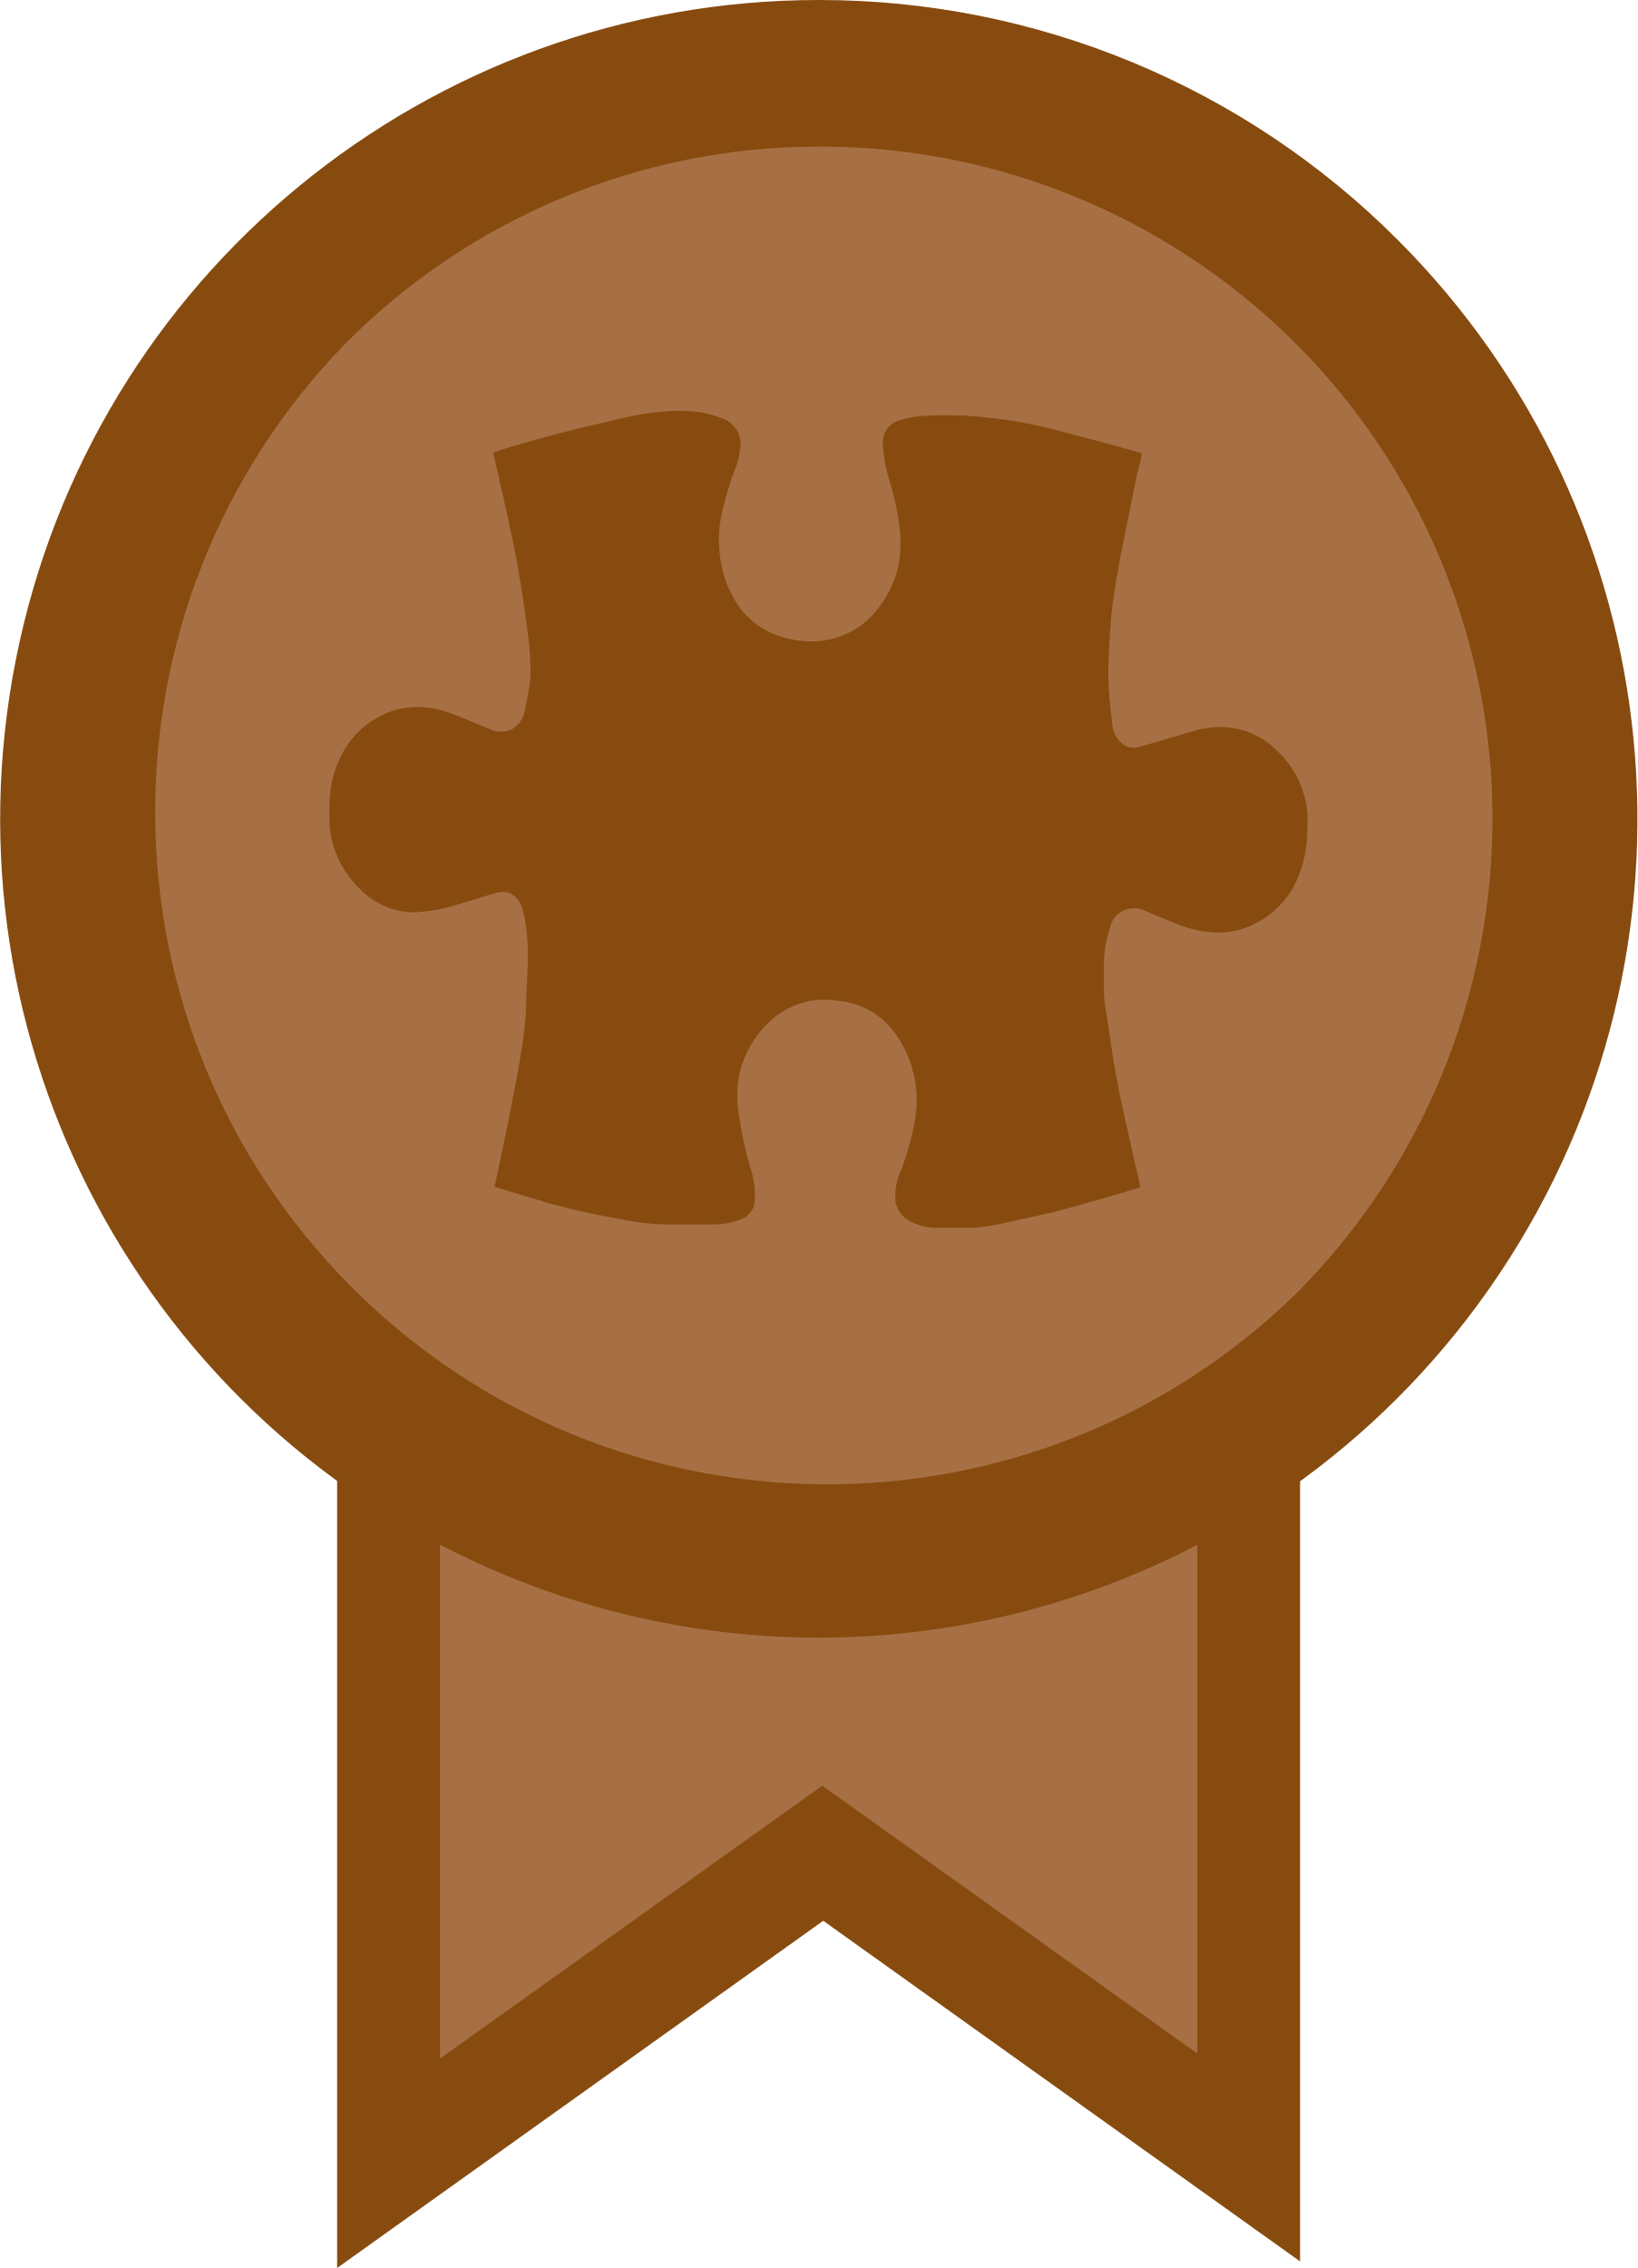
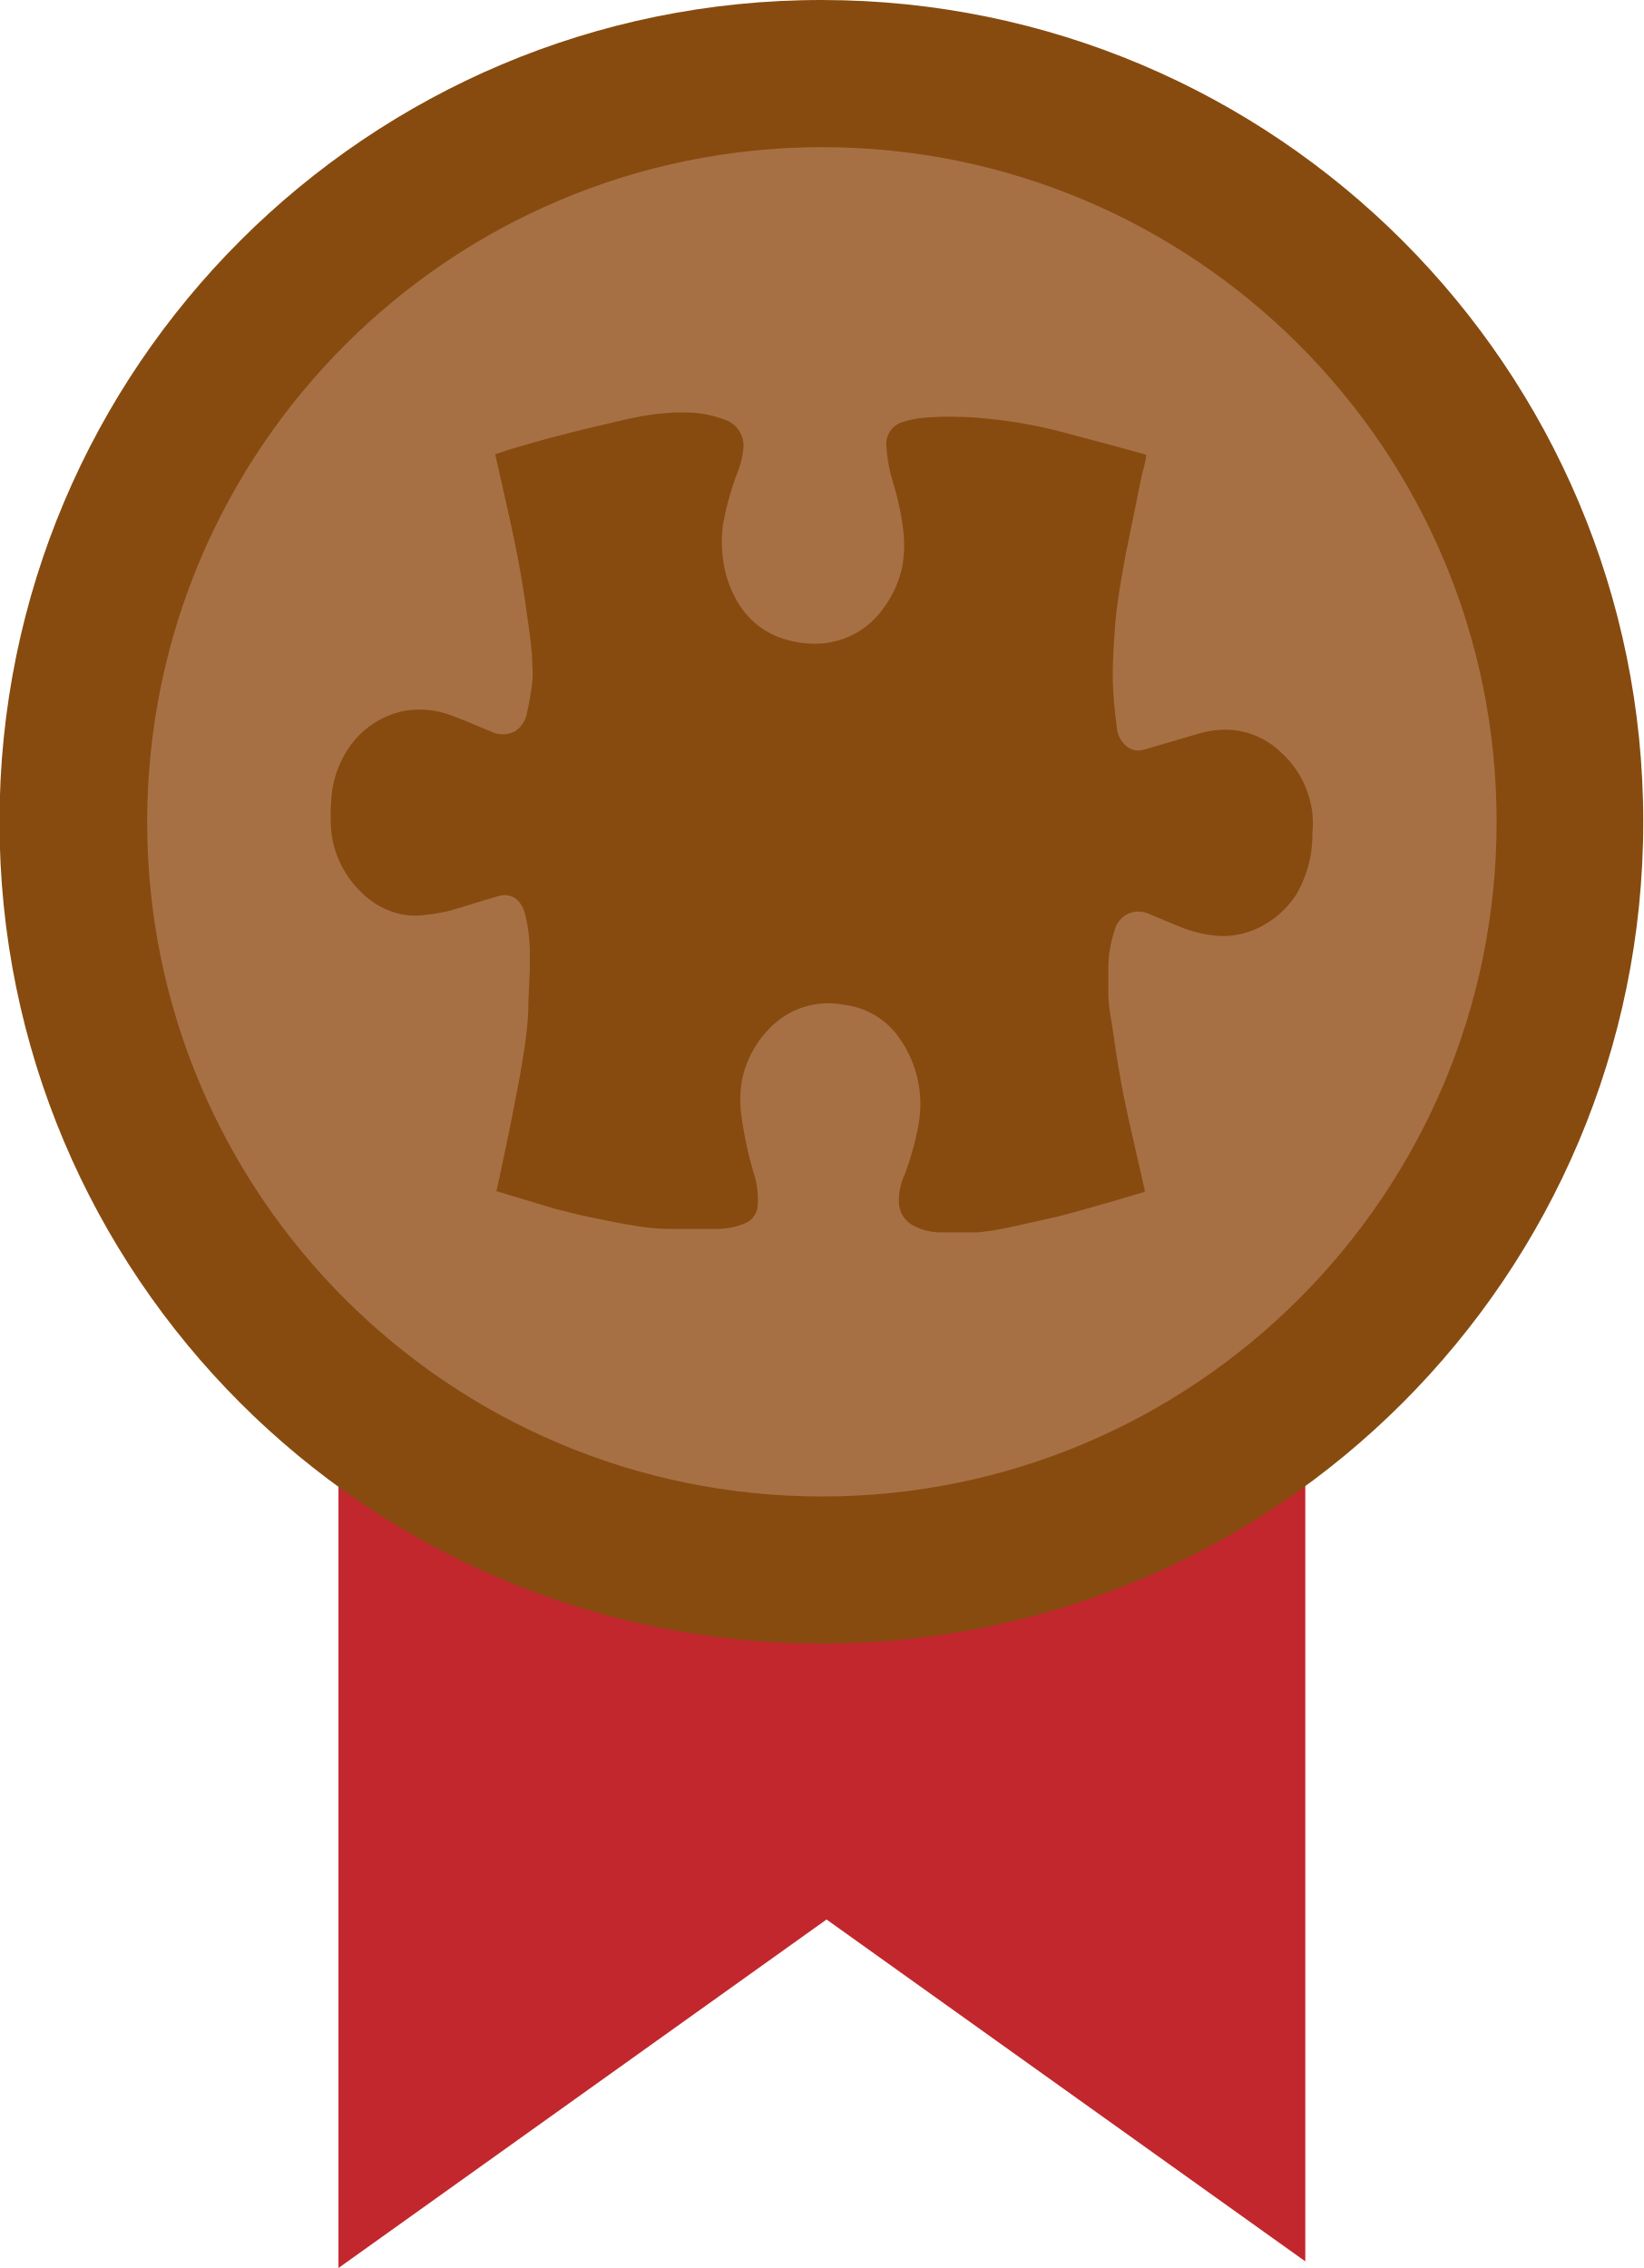
- <svg xmlns="http://www.w3.org/2000/svg" viewBox="0 0 67.02 92.82">
+ <svg xmlns="http://www.w3.org/2000/svg" viewBox="0 0 67.02 92.48">
  <defs>
-     <style>.cls-1{fill:#874b0f;}.cls-2{fill:#a77044;}</style>
+     <style>.cls-1{fill:#c1272d;}.cls-2{fill:#a77044;}.cls-3{fill:#874b0f;}</style>
  </defs>
  <g id="Layer_2" data-name="Layer 2">
    <g id="Layer_1-2" data-name="Layer 1">
-       <polygon class="cls-1" points="33.7 78.61 53.22 92.55 53.22 53.39 13.8 53.39 13.8 92.82 33.7 78.61" />
-       <polygon class="cls-2" points="33.66 73.08 49.01 84.04 49.01 53.25 18.01 53.25 18.01 84.25 33.66 73.08" />
-       <path class="cls-2" d="M33.51,64A30.51,30.51,0,0,1,11.94,11.94,30.5,30.5,0,0,1,55.08,55.08,30.27,30.27,0,0,1,33.51,64Z" />
-       <path class="cls-1" d="M33.51,6A27.51,27.51,0,0,1,53,53a27.51,27.51,0,0,1-38.9-38.9A27.3,27.3,0,0,1,33.51,6m0-6a33.51,33.51,0,1,0,23.7,9.81A33.43,33.43,0,0,0,33.51,0Z" />
-       <path class="cls-1" d="M20.24,48.57c.08-.36.16-.71.23-1.06.19-.9.38-1.8.55-2.71.14-.69.26-1.39.37-2.09.07-.51.13-1,.15-1.54,0-.7.08-1.4.06-2.09a6.78,6.78,0,0,0-.2-1.85c-.18-.58-.57-.83-1.08-.69-.68.19-1.36.42-2,.6a8.05,8.05,0,0,1-1,.17,2.88,2.88,0,0,1-1.53-.21,3.23,3.23,0,0,1-1-.66,4.07,4.07,0,0,1-1.29-2.59,9.17,9.17,0,0,1,0-1.17,4.22,4.22,0,0,1,.73-2.2A3.58,3.58,0,0,1,16.42,29a3.62,3.62,0,0,1,1.95.16c.55.2,1.09.44,1.63.66a1.08,1.08,0,0,0,1,0,1.14,1.14,0,0,0,.48-.72,12.74,12.74,0,0,0,.22-1.26,3.67,3.67,0,0,0,0-.74c0-.54-.08-1.07-.15-1.6-.1-.74-.21-1.48-.34-2.22s-.26-1.33-.4-2c-.2-.91-.41-1.82-.62-2.76l.71-.23c.6-.17,1.19-.35,1.79-.5.79-.21,1.58-.4,2.37-.58.45-.11.9-.21,1.35-.28s.71-.08,1.07-.11c.11,0,.21,0,.32,0a4.52,4.52,0,0,1,1.74.29,1.11,1.11,0,0,1,.76,1.25,3.22,3.22,0,0,1-.23.9,11.9,11.9,0,0,0-.59,2.12,5.27,5.27,0,0,0,0,1.43,4.55,4.55,0,0,0,.6,1.75A3.33,3.33,0,0,0,31.8,26a4.29,4.29,0,0,0,1.13.24,3.52,3.52,0,0,0,1.48-.2A3.37,3.37,0,0,0,36,24.83a4.37,4.37,0,0,0,.78-1.69,5,5,0,0,0,.05-1.5,11.23,11.23,0,0,0-.43-2,6.22,6.22,0,0,1-.26-1.43.93.93,0,0,1,.66-1,4,4,0,0,1,.91-.18A12,12,0,0,1,39.13,17c.55,0,1.11.07,1.66.13a19.91,19.91,0,0,1,2.94.6c1,.26,2,.53,3,.81l0,0c0,.27-.11.54-.17.81-.22,1.1-.45,2.19-.67,3.29-.12.66-.24,1.32-.33,2-.07.46-.1.92-.13,1.38s-.07,1.15-.06,1.72.08,1.25.16,1.88a1.13,1.13,0,0,0,.44.84.76.76,0,0,0,.63.12l2.22-.65a3.86,3.86,0,0,1,1.35-.17,3.26,3.26,0,0,1,2.05.91,4,4,0,0,1,.94,1.26,4.18,4.18,0,0,1,.35,1.22,4.68,4.68,0,0,1,0,.83,4.82,4.82,0,0,1-.66,2.5,3.81,3.81,0,0,1-1.53,1.35,3.32,3.32,0,0,1-1.8.32,5.36,5.36,0,0,1-1.51-.4l-1.25-.52a1,1,0,0,0-1.32.73,4.75,4.75,0,0,0-.25,1.45c0,.38,0,.75,0,1.13s.08.84.15,1.26c.11.78.23,1.56.37,2.33.1.57.23,1.14.35,1.7.2.9.41,1.79.61,2.68v.09l-1.6.47c-.67.19-1.33.38-2,.55l-1.8.4a11.19,11.19,0,0,1-1.39.23c-.54,0-1.08,0-1.62,0A2.35,2.35,0,0,1,37.29,50a1.11,1.11,0,0,1-.64-.91,2.56,2.56,0,0,1,.25-1.23,12,12,0,0,0,.55-2,4.66,4.66,0,0,0-.78-3.53,3.18,3.18,0,0,0-2.19-1.35,4,4,0,0,0-.77-.07,3.31,3.31,0,0,0-2.24.93A4.24,4.24,0,0,0,30.26,44a4.75,4.75,0,0,0-.05,1.36A15.92,15.92,0,0,0,30.78,48a3.38,3.38,0,0,1,.11,1.18.82.82,0,0,1-.56.72,3,3,0,0,1-1.06.21c-.66,0-1.33,0-2,0A8.56,8.56,0,0,1,26,50c-.62-.1-1.24-.22-1.86-.35s-1-.23-1.51-.36Z" />
+       <polygon class="cls-1" points="33.7 78.27 53.22 92.21 53.22 53.05 13.8 53.05 13.8 92.48 33.7 78.27" />
+       <path class="cls-2" d="M33.51,64A30.51,30.51,0,1,1,64,33.51,30.55,30.55,0,0,1,33.51,64Z" />
+       <path class="cls-3" d="M33.51,6A27.51,27.51,0,1,1,6,33.51,27.54,27.54,0,0,1,33.51,6m0-6A33.51,33.51,0,1,0,67,33.51,33.51,33.51,0,0,0,33.51,0Z" />
+       <path class="cls-3" d="M20.24,48.57c.08-.36.16-.71.23-1.06.19-.9.38-1.8.55-2.71.14-.69.26-1.39.37-2.09.07-.51.13-1,.15-1.54,0-.7.08-1.4.06-2.09a6.78,6.78,0,0,0-.2-1.85c-.18-.58-.57-.83-1.08-.69-.68.19-1.36.42-2,.6a8.05,8.05,0,0,1-1,.17,2.88,2.88,0,0,1-1.53-.21,3.23,3.23,0,0,1-1-.66,4.07,4.07,0,0,1-1.29-2.59,9.17,9.17,0,0,1,0-1.17,4.22,4.22,0,0,1,.73-2.2A3.58,3.58,0,0,1,16.42,29a3.62,3.62,0,0,1,1.95.16c.55.2,1.09.44,1.63.66a1.08,1.08,0,0,0,1,0,1.14,1.14,0,0,0,.48-.72,12.74,12.74,0,0,0,.22-1.26,3.67,3.67,0,0,0,0-.74c0-.54-.08-1.07-.15-1.6-.1-.74-.21-1.48-.34-2.22s-.26-1.33-.4-2c-.2-.91-.41-1.82-.62-2.76l.71-.23c.6-.17,1.19-.35,1.79-.5.79-.21,1.58-.4,2.37-.58.45-.11.9-.21,1.35-.28s.71-.08,1.07-.11c.11,0,.21,0,.32,0a4.52,4.52,0,0,1,1.74.29,1.12,1.12,0,0,1,.76,1.25,3.22,3.22,0,0,1-.23.9,11.9,11.9,0,0,0-.59,2.12,5.27,5.27,0,0,0,0,1.43,4.55,4.55,0,0,0,.6,1.75A3.33,3.33,0,0,0,31.8,26a4.29,4.29,0,0,0,1.13.24,3.52,3.52,0,0,0,1.48-.2A3.37,3.37,0,0,0,36,24.83a4.37,4.37,0,0,0,.78-1.69,5,5,0,0,0,.05-1.5,11.23,11.23,0,0,0-.43-2,6.22,6.22,0,0,1-.26-1.43.93.93,0,0,1,.66-1,4,4,0,0,1,.91-.18A12,12,0,0,1,39.13,17c.55,0,1.11.07,1.66.13a19.91,19.91,0,0,1,2.94.6c1,.26,2,.53,3,.81l0,0c0,.27-.11.54-.17.81-.22,1.1-.45,2.19-.67,3.29-.12.66-.24,1.32-.33,2-.07.46-.1.92-.13,1.38s-.07,1.15-.06,1.72.08,1.25.16,1.88a1.13,1.13,0,0,0,.44.84.76.76,0,0,0,.63.12l2.22-.65a3.86,3.86,0,0,1,1.35-.17,3.26,3.26,0,0,1,2.05.91,4,4,0,0,1,.94,1.26,4.18,4.18,0,0,1,.35,1.22,4.68,4.68,0,0,1,0,.83,4.82,4.82,0,0,1-.66,2.5,3.81,3.81,0,0,1-1.53,1.35,3.32,3.32,0,0,1-1.8.32,5.36,5.36,0,0,1-1.51-.4l-1.25-.52a1,1,0,0,0-1.32.73,4.75,4.75,0,0,0-.25,1.45c0,.38,0,.75,0,1.13s.08.84.15,1.26c.11.78.23,1.56.37,2.33.1.57.23,1.14.35,1.71.2.89.41,1.78.61,2.67v.09l-1.6.47c-.67.19-1.33.38-2,.55l-1.8.4a11.19,11.19,0,0,1-1.39.23c-.54,0-1.08,0-1.62,0A2.35,2.35,0,0,1,37.29,50a1.11,1.11,0,0,1-.64-.91,2.56,2.56,0,0,1,.25-1.23,12,12,0,0,0,.55-2,4.66,4.66,0,0,0-.78-3.53,3.18,3.18,0,0,0-2.19-1.35,4,4,0,0,0-.77-.07,3.31,3.31,0,0,0-2.24.93A4.24,4.24,0,0,0,30.26,44a4.75,4.75,0,0,0-.05,1.36A15.92,15.92,0,0,0,30.78,48a3.38,3.38,0,0,1,.11,1.18.82.82,0,0,1-.56.72,3,3,0,0,1-1.06.21c-.66,0-1.33,0-2,0A8.56,8.56,0,0,1,26,50c-.62-.1-1.24-.22-1.86-.35s-1-.23-1.51-.36Z" />
    </g>
  </g>
</svg>
